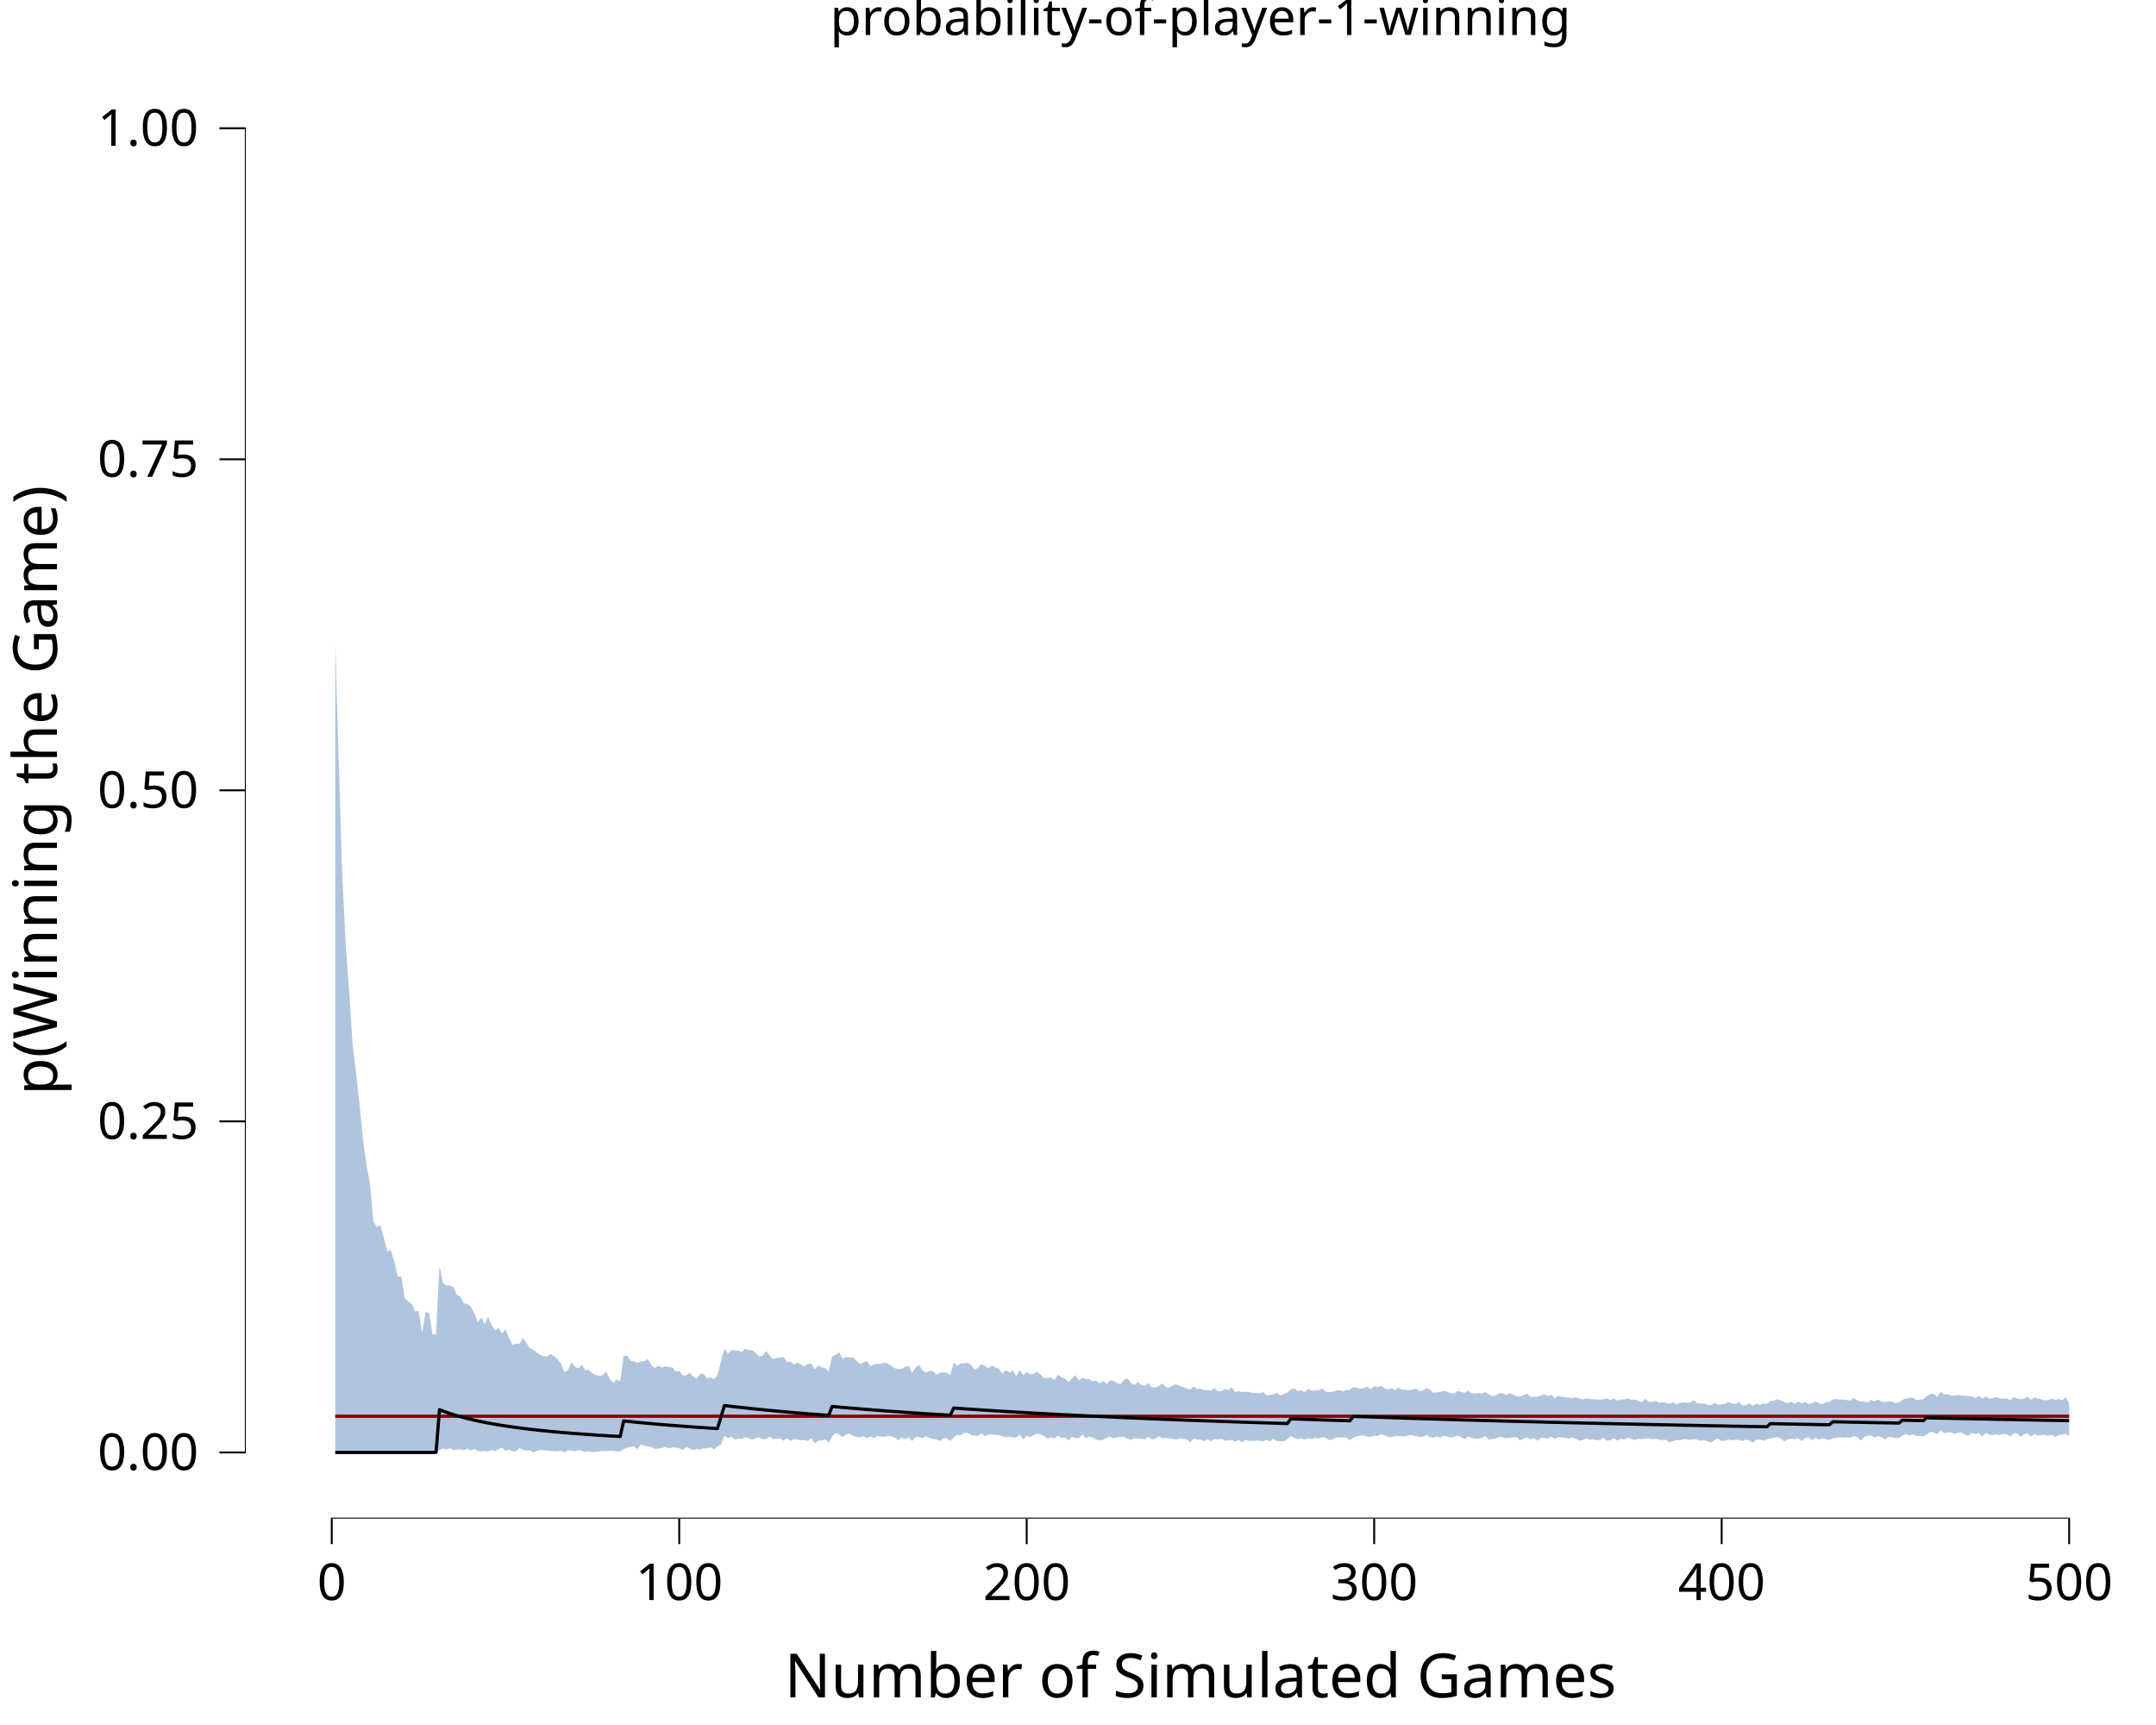
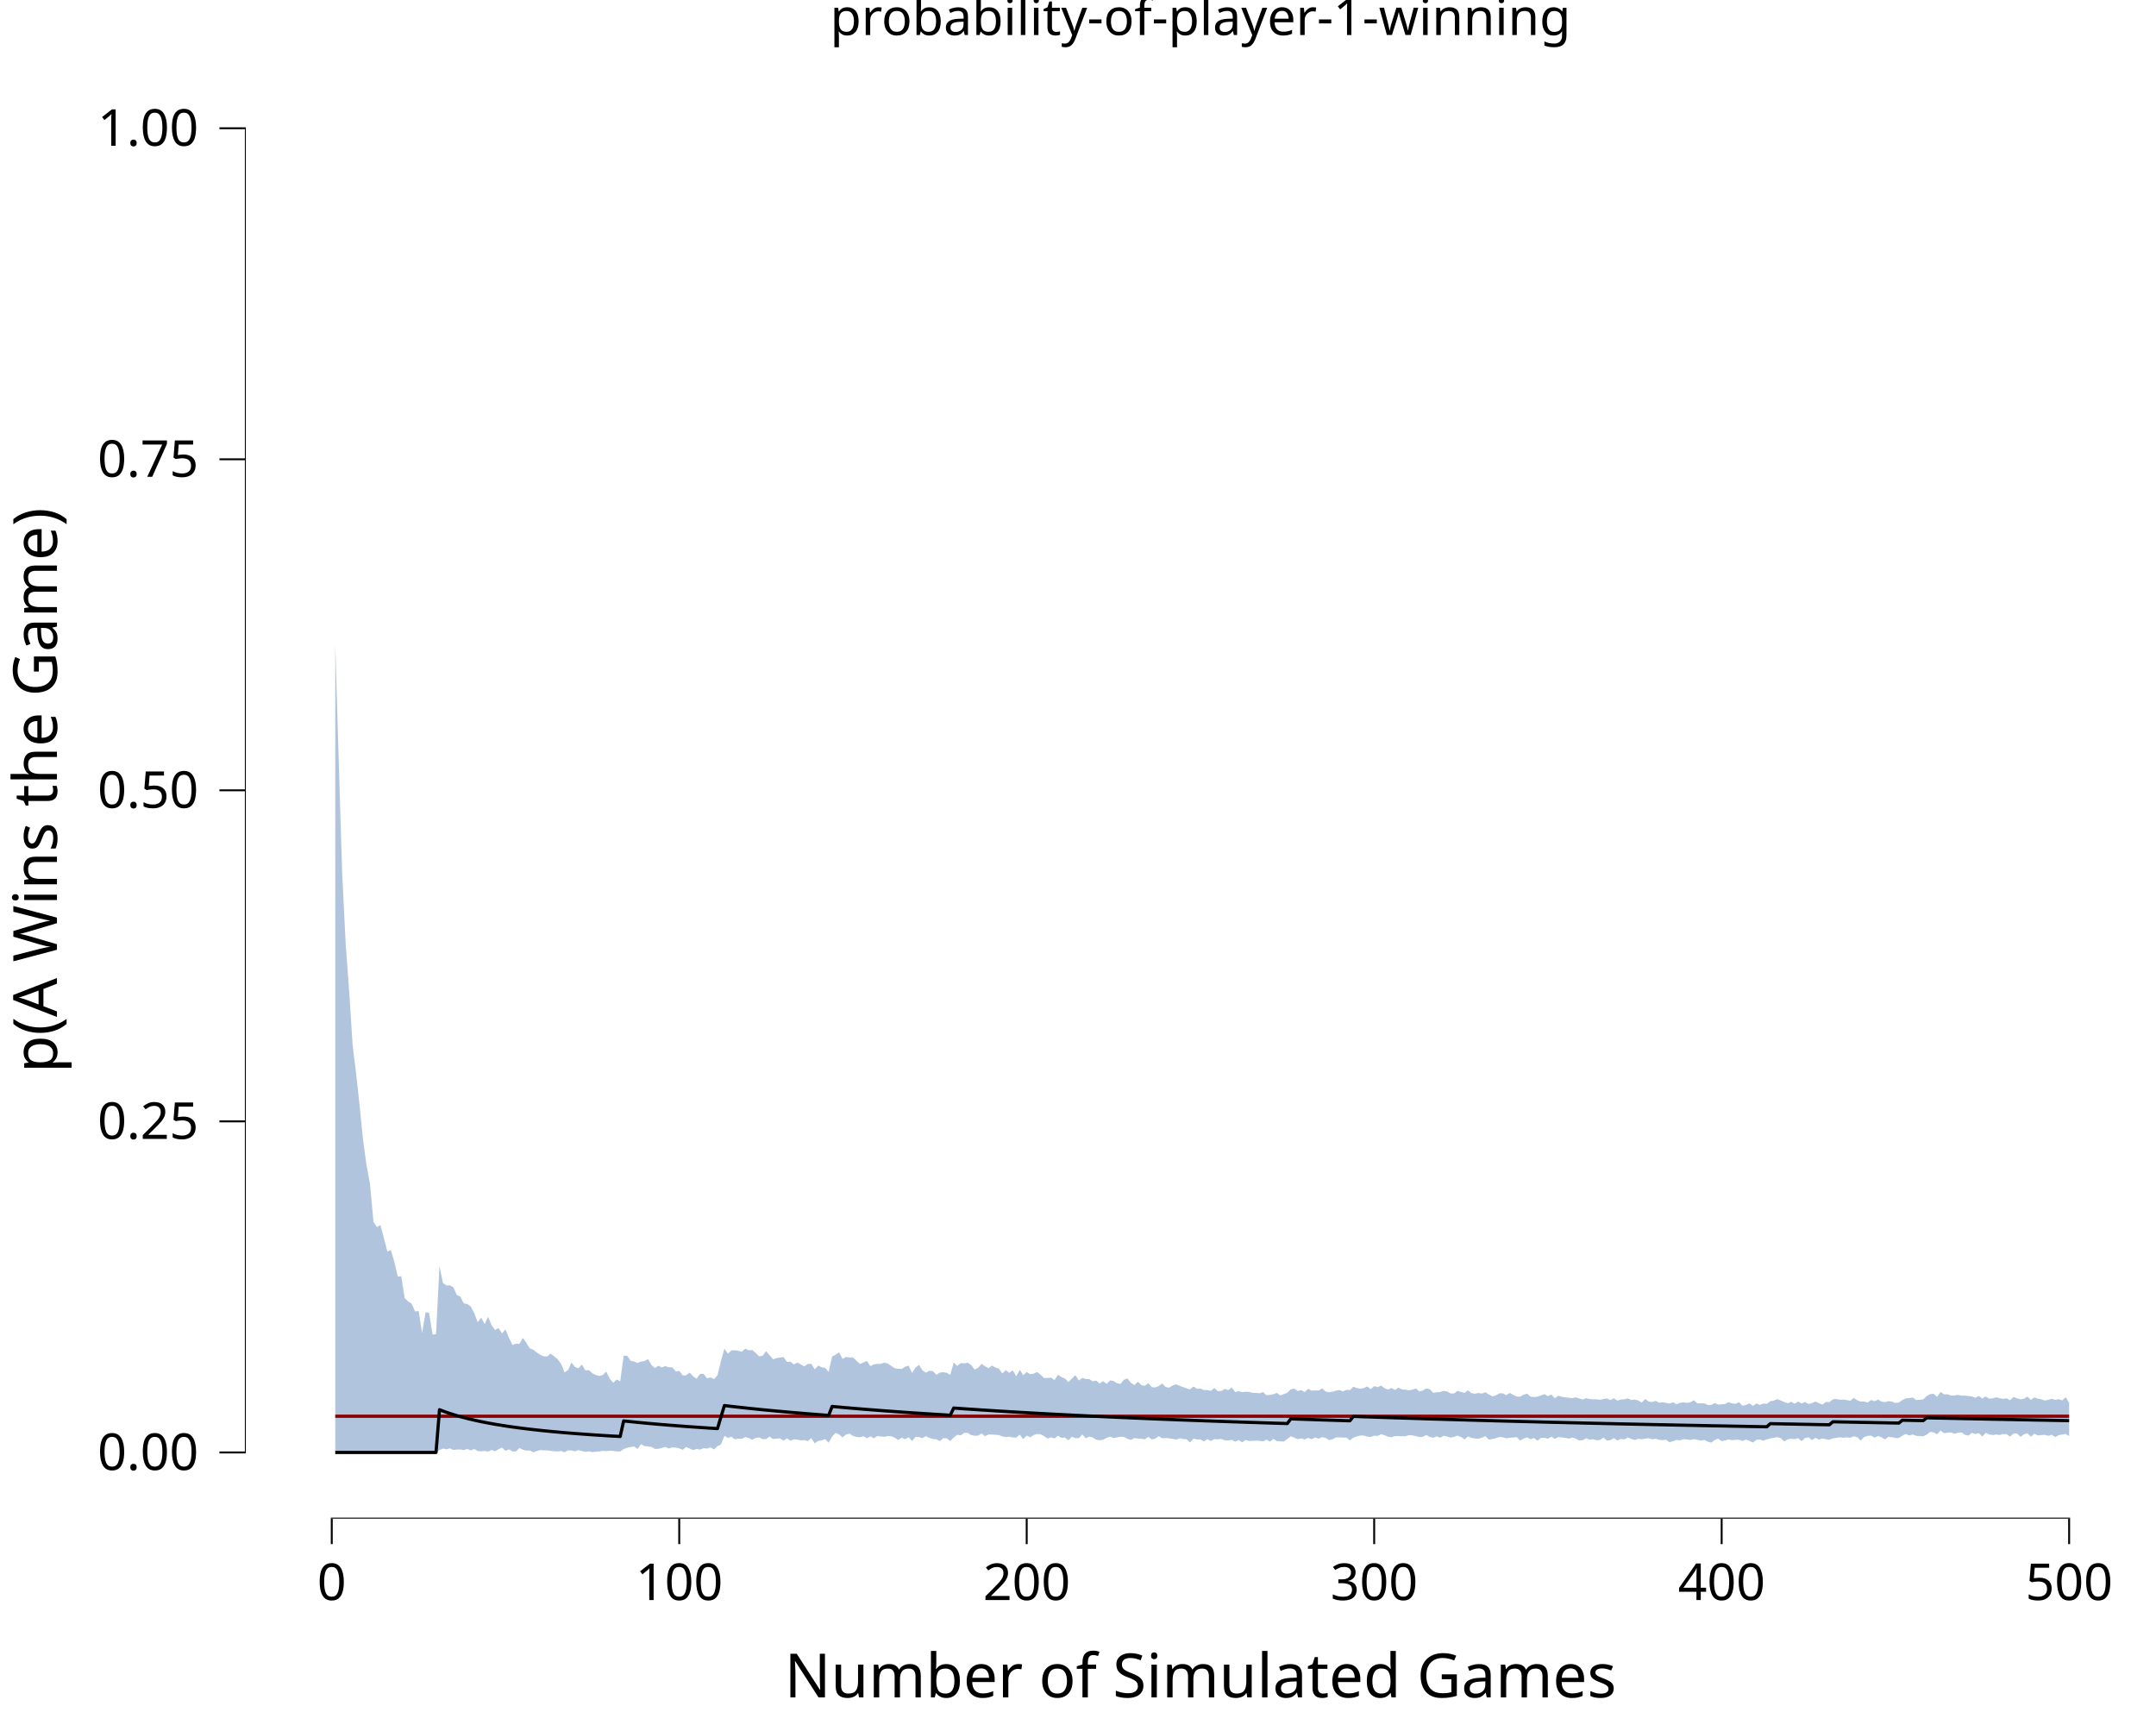
<svg xmlns="http://www.w3.org/2000/svg" class="svglite" data-engine-version="2.0" width="720.00pt" height="576.00pt" viewBox="0 0 720.00 576.00">
  <defs>
    <style type="text/css">
    .svglite line, .svglite polyline, .svglite polygon, .svglite path, .svglite rect, .svglite circle {
      fill: none;
      stroke: #000000;
      stroke-linecap: round;
      stroke-linejoin: round;
      stroke-miterlimit: 10.00;
    }
  </style>
  </defs>
  <rect width="100%" height="100%" style="stroke: none; fill: #FFFFFF;" />
  <defs>
    <clipPath id="cpMC4wMHw3MjAuMDB8MC4wMHw1NzYuMDA=">
      <rect x="0.00" y="0.00" width="720.00" height="576.00" />
    </clipPath>
  </defs>
  <g clip-path="url(#cpMC4wMHw3MjAuMDB8MC4wMHw1NzYuMDA=)">
    <rect x="0.00" y="0.00" width="720.00" height="576.00" style="stroke-width: 10.67; stroke: none;" />
  </g>
  <defs>
    <clipPath id="cpODEuNzh8NzIwLjAwfDIwLjcxfDUwNy4wOQ==">
      <rect x="81.78" y="20.71" width="638.22" height="486.39" />
    </clipPath>
  </defs>
  <g clip-path="url(#cpODEuNzh8NzIwLjAwfDIwLjcxfDUwNy4wOQ==)">
    <rect x="81.78" y="20.71" width="638.22" height="486.39" style="stroke-width: 10.67; stroke: none;" />
    <polygon points="111.96,484.95 113.12,484.91 114.28,484.94 115.44,484.98 116.60,484.91 117.76,484.98 118.92,484.90 120.08,484.98 121.24,484.97 122.40,484.98 123.56,484.96 124.72,484.98 125.88,484.93 127.04,484.97 128.20,484.92 129.36,484.98 130.52,484.96 131.68,484.98 132.84,484.94 134.00,484.96 135.16,484.98 136.32,484.94 137.48,484.94 138.64,484.95 139.80,484.97 140.96,484.98 142.13,484.98 143.29,484.98 144.45,484.99 145.61,484.95 146.77,484.19 147.93,483.68 149.09,483.96 150.25,483.61 151.41,484.17 152.57,484.02 153.73,483.99 154.89,484.22 156.05,483.78 157.21,484.32 158.37,483.82 159.53,484.51 160.69,484.62 161.85,484.50 163.01,484.71 164.17,484.15 165.33,484.60 166.49,483.90 167.65,483.37 168.81,484.48 169.97,483.93 171.13,484.64 172.30,484.67 173.46,483.51 174.62,484.08 175.78,484.38 176.94,484.33 178.10,484.94 179.26,484.51 180.42,484.21 181.58,484.28 182.74,484.30 183.90,484.47 185.06,484.60 186.22,484.67 187.38,484.50 188.54,484.93 189.70,484.29 190.86,484.34 192.02,484.63 193.18,484.17 194.34,484.53 195.50,484.80 196.66,484.63 197.82,484.90 198.98,484.73 200.14,484.68 201.31,484.47 202.47,484.55 203.63,484.43 204.79,484.47 205.95,484.65 207.11,484.66 208.27,483.87 209.43,483.41 210.59,483.18 211.75,483.01 212.91,483.84 214.07,482.24 215.23,482.87 216.39,482.96 217.55,483.16 218.71,483.80 219.87,483.78 221.03,483.49 222.19,483.14 223.35,483.66 224.51,483.30 225.67,483.37 226.83,483.61 227.99,484.12 229.15,483.17 230.31,483.68 231.48,484.20 232.64,483.82 233.80,484.04 234.96,483.58 236.12,483.70 237.28,483.26 238.44,483.97 239.60,482.89 240.76,482.33 241.92,479.44 243.08,480.14 244.24,479.75 245.40,480.60 246.56,480.40 247.72,480.44 248.88,479.85 250.04,480.16 251.20,480.75 252.36,480.15 253.52,479.97 254.68,480.56 255.84,480.51 257.00,479.68 258.16,480.51 259.32,480.37 260.49,480.31 261.65,481.05 262.81,480.28 263.97,481.11 265.13,480.58 266.29,480.72 267.45,480.97 268.61,480.86 269.77,481.20 270.93,480.22 272.09,481.95 273.25,481.12 274.41,480.98 275.57,480.52 276.73,481.73 277.89,479.70 279.05,478.47 280.21,478.96 281.37,479.95 282.53,479.00 283.69,478.68 284.85,479.48 286.01,479.81 287.17,479.93 288.33,479.58 289.49,480.24 290.66,479.61 291.82,480.25 292.98,479.52 294.14,479.65 295.30,479.78 296.46,479.51 297.62,479.60 298.78,480.04 299.94,480.86 301.10,480.04 302.26,480.59 303.42,479.91 304.58,481.18 305.74,479.80 306.90,479.87 308.06,480.21 309.22,479.54 310.38,480.15 311.54,480.48 312.70,480.60 313.86,481.20 315.02,480.21 316.18,480.28 317.34,481.18 318.50,479.99 319.67,479.09 320.83,479.28 321.99,478.45 323.15,478.45 324.31,479.20 325.47,479.40 326.63,479.38 327.79,478.64 328.95,479.56 330.11,479.00 331.27,479.01 332.43,479.10 333.59,479.18 334.75,479.64 335.91,479.86 337.07,479.74 338.23,479.98 339.39,480.02 340.55,479.04 341.71,480.56 342.87,479.35 344.03,479.91 345.19,479.17 346.35,478.81 347.51,478.91 348.67,479.53 349.84,480.35 351.00,479.94 352.16,480.30 353.32,479.40 354.48,480.11 355.64,480.01 356.80,480.94 357.96,479.73 359.12,480.22 360.28,480.21 361.44,478.98 362.60,480.26 363.76,479.70 364.92,479.97 366.08,480.75 367.24,480.91 368.40,480.77 369.56,480.12 370.72,479.71 371.88,480.21 373.04,479.96 374.20,479.73 375.36,479.82 376.52,480.44 377.68,480.78 378.85,480.18 380.01,480.34 381.17,480.42 382.33,480.62 383.49,479.75 384.65,480.65 385.81,480.40 386.97,479.54 388.13,480.27 389.29,480.16 390.45,480.29 391.61,480.45 392.77,480.72 393.93,480.25 395.09,480.51 396.25,480.58 397.41,481.64 398.57,480.37 399.73,480.63 400.89,480.65 402.05,481.28 403.21,480.54 404.37,481.19 405.53,480.55 406.69,480.62 407.85,480.47 409.02,480.97 410.18,480.97 411.34,480.77 412.50,481.40 413.66,480.85 414.82,481.61 415.98,480.81 417.14,481.15 418.30,481.13 419.46,481.05 420.62,481.07 421.78,481.31 422.94,480.71 424.10,481.39 425.26,480.43 426.42,481.22 427.58,481.28 428.74,481.36 429.90,480.51 431.06,479.57 432.22,480.06 433.38,480.58 434.54,480.29 435.70,480.66 436.86,480.14 438.02,480.57 439.19,480.00 440.35,480.40 441.51,479.89 442.67,480.11 443.83,480.86 444.99,480.61 446.15,479.96 447.31,479.97 448.47,480.01 449.63,480.03 450.79,480.95 451.95,480.07 453.11,479.65 454.27,479.35 455.43,479.35 456.59,479.71 457.75,479.82 458.91,479.38 460.07,479.48 461.23,478.90 462.39,479.27 463.55,479.75 464.71,479.91 465.87,479.52 467.03,479.52 468.20,479.57 469.36,479.57 470.52,479.22 471.68,479.29 472.84,479.52 474.00,479.87 475.16,479.77 476.32,479.14 477.48,479.84 478.64,480.08 479.80,479.60 480.96,480.07 482.12,479.43 483.28,479.69 484.44,480.03 485.60,479.77 486.76,479.36 487.92,479.85 489.08,480.61 490.24,479.66 491.40,480.13 492.56,480.32 493.72,480.41 494.88,480.06 496.04,479.53 497.20,480.71 498.37,480.50 499.53,480.25 500.69,479.83 501.85,479.95 503.01,480.25 504.17,480.10 505.33,480.00 506.49,479.86 507.65,481.01 508.81,480.38 509.97,479.96 511.13,480.60 512.29,480.16 513.45,481.07 514.61,480.12 515.77,480.12 516.93,480.41 518.09,479.72 519.25,480.47 520.41,479.84 521.57,479.99 522.73,480.13 523.89,480.38 525.05,480.01 526.21,480.35 527.38,481.03 528.54,480.89 529.70,480.26 530.86,480.71 532.02,480.59 533.18,480.92 534.34,480.81 535.50,480.02 536.66,481.05 537.82,480.84 538.98,480.21 540.14,481.02 541.30,480.46 542.46,480.67 543.62,479.99 544.78,480.49 545.94,480.83 547.10,480.44 548.26,480.59 549.42,480.36 550.58,480.25 551.74,480.59 552.90,480.42 554.06,480.76 555.22,480.87 556.38,480.75 557.55,481.57 558.71,481.22 559.87,480.78 561.03,480.96 562.19,480.54 563.35,480.65 564.51,480.83 565.67,480.55 566.83,480.76 567.99,481.04 569.15,480.82 570.31,481.38 571.47,481.72 572.63,480.82 573.79,480.38 574.95,481.22 576.11,480.98 577.27,480.65 578.43,480.90 579.59,480.78 580.75,480.76 581.91,481.15 583.07,480.67 584.23,481.12 585.39,481.71 586.56,480.77 587.72,480.64 588.88,481.08 590.04,480.61 591.20,480.29 592.36,480.12 593.52,479.89 594.68,480.19 595.84,481.31 597.00,480.62 598.16,480.41 599.32,480.57 600.48,480.22 601.64,481.22 602.80,480.18 603.96,479.94 605.12,480.87 606.28,480.11 607.44,480.70 608.60,480.30 609.76,480.55 610.92,480.78 612.08,480.28 613.24,480.12 614.40,479.91 615.56,480.07 616.73,479.95 617.89,480.09 619.05,479.60 620.21,479.87 621.37,481.05 622.53,479.84 623.69,479.44 624.85,479.37 626.01,480.05 627.17,479.50 628.33,479.94 629.49,480.64 630.65,479.81 631.81,479.89 632.97,480.14 634.13,480.16 635.29,479.38 636.45,478.82 637.61,479.33 638.77,479.00 639.93,479.45 641.09,479.52 642.25,479.60 643.41,479.06 644.57,478.14 645.73,478.27 646.90,478.93 648.06,477.67 649.22,478.57 650.38,478.39 651.54,478.30 652.70,478.75 653.86,478.43 655.02,478.29 656.18,479.09 657.34,479.37 658.50,478.45 659.66,478.84 660.82,478.52 661.98,479.67 663.14,478.45 664.30,478.99 665.46,479.19 666.62,478.99 667.78,479.16 668.94,478.84 670.10,478.88 671.26,479.71 672.42,478.67 673.58,478.64 674.74,479.77 675.91,478.93 677.07,478.64 678.23,479.73 679.39,478.75 680.55,479.32 681.71,479.18 682.87,479.12 684.03,479.43 685.19,479.08 686.35,479.87 687.51,479.21 688.67,479.01 689.83,478.81 690.99,479.55 690.99,468.44 689.83,466.54 688.67,467.62 687.51,467.17 686.35,467.44 685.19,467.08 684.03,467.43 682.87,467.65 681.71,467.24 680.55,467.05 679.39,466.61 678.23,467.42 677.07,466.34 675.91,467.07 674.74,467.24 673.58,466.94 672.42,466.46 671.26,467.55 670.10,466.92 668.94,467.09 667.78,466.89 666.62,466.58 665.46,466.92 664.30,467.03 663.14,466.29 661.98,467.00 660.82,466.12 659.66,466.75 658.50,466.28 657.34,466.14 656.18,466.01 655.02,466.03 653.86,465.77 652.70,465.95 651.54,465.98 650.38,465.57 649.22,465.60 648.06,464.79 646.90,466.44 645.73,465.40 644.57,465.52 643.41,466.18 642.25,467.29 641.09,467.39 639.93,467.50 638.77,466.64 637.61,466.83 636.45,466.95 635.29,467.49 634.13,468.30 632.97,468.49 631.81,468.00 630.65,467.87 629.49,468.20 628.33,468.01 627.17,467.31 626.01,467.90 624.85,467.48 623.69,468.34 622.53,467.99 621.37,468.00 620.21,467.56 619.05,466.80 617.89,467.72 616.73,467.50 615.56,467.32 614.40,467.39 613.24,467.16 612.08,467.26 610.92,468.19 609.76,468.14 608.60,468.99 607.44,468.53 606.28,467.98 605.12,468.52 603.96,468.81 602.80,468.14 601.64,468.66 600.48,468.01 599.32,468.73 598.16,468.06 597.00,468.58 595.84,468.17 594.68,467.65 593.52,467.20 592.36,467.68 591.20,467.88 590.04,468.78 588.88,468.65 587.72,469.15 586.56,468.62 585.39,469.43 584.23,468.60 583.07,469.14 581.91,469.38 580.75,468.22 579.59,468.76 578.43,468.63 577.27,468.17 576.11,468.83 574.95,468.91 573.79,469.01 572.63,468.50 571.47,469.13 570.31,469.12 569.15,468.60 567.99,468.61 566.83,468.59 565.67,467.58 564.51,468.25 563.35,468.46 562.19,468.24 561.03,468.43 559.87,468.90 558.71,468.22 557.55,468.69 556.38,468.44 555.22,468.22 554.06,468.38 552.90,467.77 551.74,468.20 550.58,467.98 549.42,467.13 548.26,468.33 547.10,467.65 545.94,467.33 544.78,467.48 543.62,466.93 542.46,467.26 541.30,467.33 540.14,467.68 538.98,466.93 537.82,467.49 536.66,466.95 535.50,467.16 534.34,467.40 533.18,467.23 532.02,467.25 530.86,467.14 529.70,466.87 528.54,467.34 527.38,466.96 526.21,466.59 525.05,466.84 523.89,466.73 522.73,466.60 521.57,466.42 520.41,466.02 519.25,466.93 518.09,465.64 516.93,466.20 515.77,465.51 514.61,465.98 513.45,466.37 512.29,466.50 511.13,466.36 509.97,465.35 508.81,465.72 507.65,466.39 506.49,466.29 505.33,465.76 504.17,465.13 503.01,465.86 501.85,465.23 500.69,465.26 499.53,465.95 498.37,466.25 497.20,465.64 496.04,464.87 494.88,465.33 493.72,465.14 492.56,465.37 491.40,465.19 490.24,464.25 489.08,465.11 487.92,464.77 486.76,464.43 485.60,465.30 484.44,465.29 483.28,464.63 482.12,464.41 480.96,464.80 479.80,464.91 478.64,465.06 477.48,463.87 476.32,463.60 475.16,464.30 474.00,464.62 472.84,463.62 471.68,464.04 470.52,464.26 469.36,464.02 468.20,463.96 467.03,463.35 465.87,464.13 464.71,463.46 463.55,463.99 462.39,463.53 461.23,462.67 460.07,463.19 458.91,462.84 457.75,463.86 456.59,462.95 455.43,463.51 454.27,463.72 453.11,463.47 451.95,463.05 450.79,464.18 449.63,464.09 448.47,464.61 447.31,464.14 446.15,464.35 444.99,464.70 443.83,464.88 442.67,464.63 441.51,463.59 440.35,464.31 439.19,464.27 438.02,464.35 436.86,463.76 435.70,464.83 434.54,464.17 433.38,464.48 432.22,463.68 431.06,463.92 429.90,465.05 428.74,465.48 427.58,465.99 426.42,465.11 425.26,465.53 424.10,465.81 422.94,465.89 421.78,464.83 420.62,465.24 419.46,465.10 418.30,465.10 417.14,464.76 415.98,464.74 414.82,464.87 413.66,464.51 412.50,464.85 411.34,463.28 410.18,464.18 409.02,463.77 407.85,464.48 406.69,464.53 405.53,463.47 404.37,464.43 403.21,464.14 402.05,464.16 400.89,463.66 399.73,463.74 398.57,462.96 397.41,463.95 396.25,463.60 395.09,463.16 393.93,462.75 392.77,462.22 391.61,462.63 390.45,463.35 389.29,463.16 388.13,461.93 386.97,462.83 385.81,463.28 384.65,463.20 383.49,461.83 382.33,462.75 381.17,462.52 380.01,461.40 378.85,462.49 377.68,461.77 376.52,460.27 375.36,460.72 374.20,462.09 373.04,461.87 371.88,461.14 370.72,460.92 369.56,462.11 368.40,461.17 367.24,461.99 366.08,460.98 364.92,461.27 363.76,460.47 362.60,460.49 361.44,460.11 360.28,460.96 359.12,459.19 357.96,460.30 356.80,461.48 355.64,460.32 354.48,459.85 353.32,459.05 352.16,460.83 351.00,460.01 349.84,460.13 348.67,460.16 347.51,459.01 346.35,458.13 345.19,458.69 344.03,458.86 342.87,458.12 341.71,459.22 340.55,457.40 339.39,459.58 338.23,457.58 337.07,458.42 335.91,457.49 334.75,458.64 333.59,457.00 332.43,456.64 331.27,455.98 330.11,456.86 328.95,456.19 327.79,455.43 326.63,456.73 325.47,457.33 324.31,455.79 323.15,455.03 321.99,455.25 320.83,455.15 319.67,456.09 318.50,454.99 317.34,459.08 316.18,458.40 315.02,458.19 313.86,458.33 312.70,459.08 311.54,457.83 310.38,457.72 309.22,458.33 308.06,457.61 306.90,455.73 305.74,456.67 304.58,458.45 303.42,456.00 302.26,456.37 301.10,457.12 299.94,457.05 298.78,456.88 297.62,456.07 296.46,455.29 295.30,454.99 294.14,455.40 292.98,455.45 291.82,455.58 290.66,456.19 289.49,454.41 288.33,454.95 287.17,455.43 286.01,454.36 284.85,453.25 283.69,453.28 282.53,453.12 281.37,453.74 280.21,451.56 279.05,452.38 277.89,452.95 276.73,458.07 275.57,456.76 274.41,456.57 273.25,455.99 272.09,457.26 270.93,455.40 269.77,455.45 268.61,456.24 267.45,455.61 266.29,454.96 265.13,455.62 263.97,454.67 262.81,454.75 261.65,453.12 260.49,453.30 259.32,453.50 258.16,453.88 257.00,452.50 255.84,451.16 254.68,452.70 253.52,452.90 252.36,451.75 251.20,450.81 250.04,450.86 248.88,450.32 247.72,451.37 246.56,451.03 245.40,450.87 244.24,450.94 243.08,452.02 241.92,450.33 240.76,454.47 239.60,459.21 238.44,460.52 237.28,459.93 236.12,460.24 234.96,458.73 233.80,458.75 232.64,460.37 231.48,459.59 230.31,458.34 229.15,459.24 227.99,459.25 226.83,457.77 225.67,457.93 224.51,456.55 223.35,456.56 222.19,456.16 221.03,456.61 219.87,456.02 218.71,456.83 217.55,455.79 216.39,453.80 215.23,454.50 214.07,454.64 212.91,455.10 211.75,454.63 210.59,454.37 209.43,452.69 208.27,452.70 207.11,461.24 205.95,460.61 204.79,461.72 203.63,460.39 202.47,457.99 201.31,459.15 200.14,459.43 198.98,459.13 197.82,458.56 196.66,457.46 195.50,457.61 194.34,455.65 193.18,456.86 192.02,456.45 190.86,454.97 189.70,457.49 188.54,458.26 187.38,455.46 186.22,453.82 185.06,452.91 183.90,451.99 182.74,452.95 181.58,452.89 180.42,452.37 179.26,451.62 178.10,450.69 176.94,450.25 175.78,448.40 174.62,446.77 173.46,448.76 172.30,448.66 171.13,449.10 169.97,446.72 168.81,443.92 167.65,445.25 166.49,443.45 165.33,444.12 164.17,442.50 163.01,439.70 161.85,442.15 160.69,439.99 159.53,441.52 158.37,438.45 157.21,436.28 156.05,435.41 154.89,435.23 153.73,432.95 152.57,432.43 151.41,429.86 150.25,429.19 149.09,429.23 147.93,428.42 146.77,422.74 145.61,445.51 144.45,445.59 143.29,438.40 142.13,438.14 140.96,445.09 139.80,437.72 138.64,437.94 137.48,435.33 136.32,434.60 135.16,433.46 134.00,426.17 132.84,426.26 131.68,421.27 130.52,417.41 129.36,417.89 128.20,413.42 127.04,409.08 125.88,409.75 124.72,407.99 123.56,395.26 122.40,389.08 121.24,380.65 120.08,369.06 118.92,358.37 117.76,348.95 116.60,330.85 115.44,315.17 114.28,291.82 113.12,254.08 111.96,215.25 " style="stroke-width: 1.07; stroke: none; fill: #B0C4DE;" />
    <line x1="110.48" y1="507.09" x2="691.31" y2="507.09" style="stroke-width: 0.64; stroke-linecap: butt;" />
    <line x1="81.78" y1="485.30" x2="81.78" y2="42.50" style="stroke-width: 0.64; stroke-linecap: butt;" />
    <polyline points="111.96,472.90 113.12,472.90 114.28,472.90 115.44,472.90 116.60,472.90 117.76,472.90 118.92,472.90 120.08,472.90 121.24,472.90 122.40,472.90 123.56,472.90 124.72,472.90 125.88,472.90 127.04,472.90 128.20,472.90 129.36,472.90 130.52,472.90 131.68,472.90 132.84,472.90 134.00,472.90 135.16,472.90 136.32,472.90 137.48,472.90 138.64,472.90 139.80,472.90 140.96,472.90 142.13,472.90 143.29,472.90 144.45,472.90 145.61,472.90 146.77,472.90 147.93,472.90 149.09,472.90 150.25,472.90 151.41,472.90 152.57,472.90 153.73,472.90 154.89,472.90 156.05,472.90 157.21,472.90 158.37,472.90 159.53,472.90 160.69,472.90 161.85,472.90 163.01,472.90 164.17,472.90 165.33,472.90 166.49,472.90 167.65,472.90 168.81,472.90 169.97,472.90 171.13,472.90 172.30,472.90 173.46,472.90 174.62,472.90 175.78,472.90 176.94,472.90 178.10,472.90 179.26,472.90 180.42,472.90 181.58,472.90 182.74,472.90 183.90,472.90 185.06,472.90 186.22,472.90 187.38,472.90 188.54,472.90 189.70,472.90 190.86,472.90 192.02,472.90 193.18,472.90 194.34,472.90 195.50,472.90 196.66,472.90 197.82,472.90 198.98,472.90 200.14,472.90 201.31,472.90 202.47,472.90 203.63,472.90 204.79,472.90 205.95,472.90 207.11,472.90 208.27,472.90 209.43,472.90 210.59,472.90 211.75,472.90 212.91,472.90 214.07,472.90 215.23,472.90 216.39,472.90 217.55,472.90 218.71,472.90 219.87,472.90 221.03,472.90 222.19,472.90 223.35,472.90 224.51,472.90 225.67,472.90 226.83,472.90 227.99,472.90 229.15,472.90 230.31,472.90 231.48,472.90 232.64,472.90 233.80,472.90 234.96,472.90 236.12,472.90 237.28,472.90 238.44,472.90 239.60,472.90 240.76,472.90 241.92,472.90 243.08,472.90 244.24,472.90 245.40,472.90 246.56,472.90 247.72,472.90 248.88,472.90 250.04,472.90 251.20,472.90 252.36,472.90 253.52,472.90 254.68,472.90 255.84,472.90 257.00,472.90 258.16,472.90 259.32,472.90 260.49,472.90 261.65,472.90 262.81,472.90 263.97,472.90 265.13,472.90 266.29,472.90 267.45,472.90 268.61,472.90 269.77,472.90 270.93,472.90 272.09,472.90 273.25,472.90 274.41,472.90 275.57,472.90 276.73,472.90 277.89,472.90 279.05,472.90 280.21,472.90 281.37,472.90 282.53,472.90 283.69,472.90 284.85,472.90 286.01,472.90 287.17,472.90 288.33,472.90 289.49,472.90 290.66,472.90 291.82,472.90 292.98,472.90 294.14,472.90 295.30,472.90 296.46,472.90 297.62,472.90 298.78,472.90 299.94,472.90 301.10,472.90 302.26,472.90 303.42,472.90 304.58,472.90 305.74,472.90 306.90,472.90 308.06,472.90 309.22,472.90 310.38,472.90 311.54,472.90 312.70,472.90 313.86,472.90 315.02,472.90 316.18,472.90 317.34,472.90 318.50,472.90 319.67,472.90 320.83,472.90 321.99,472.90 323.15,472.90 324.31,472.90 325.47,472.90 326.63,472.90 327.79,472.90 328.95,472.90 330.11,472.90 331.27,472.90 332.43,472.90 333.59,472.90 334.75,472.90 335.91,472.90 337.07,472.90 338.23,472.90 339.39,472.90 340.55,472.90 341.71,472.90 342.87,472.90 344.03,472.90 345.19,472.90 346.35,472.90 347.51,472.90 348.67,472.90 349.84,472.90 351.00,472.90 352.16,472.90 353.32,472.90 354.48,472.90 355.64,472.90 356.80,472.90 357.96,472.90 359.12,472.90 360.28,472.90 361.44,472.90 362.60,472.90 363.76,472.90 364.92,472.90 366.08,472.90 367.24,472.90 368.40,472.90 369.56,472.90 370.72,472.90 371.88,472.90 373.04,472.90 374.20,472.90 375.36,472.90 376.52,472.90 377.68,472.90 378.85,472.90 380.01,472.90 381.17,472.90 382.33,472.90 383.49,472.90 384.65,472.90 385.81,472.90 386.97,472.90 388.13,472.90 389.29,472.90 390.45,472.90 391.61,472.90 392.77,472.90 393.93,472.90 395.09,472.90 396.25,472.90 397.41,472.90 398.57,472.90 399.73,472.90 400.89,472.90 402.05,472.90 403.21,472.90 404.37,472.90 405.53,472.90 406.69,472.90 407.85,472.90 409.02,472.90 410.18,472.90 411.34,472.90 412.50,472.90 413.66,472.90 414.82,472.90 415.98,472.90 417.14,472.90 418.30,472.90 419.46,472.90 420.62,472.90 421.78,472.90 422.94,472.90 424.10,472.90 425.26,472.90 426.42,472.90 427.58,472.90 428.74,472.90 429.90,472.90 431.06,472.90 432.22,472.90 433.38,472.90 434.54,472.90 435.70,472.90 436.86,472.90 438.02,472.90 439.19,472.90 440.35,472.90 441.51,472.90 442.67,472.90 443.83,472.90 444.99,472.90 446.15,472.90 447.31,472.90 448.47,472.90 449.63,472.90 450.79,472.90 451.95,472.90 453.11,472.90 454.27,472.90 455.43,472.90 456.59,472.90 457.75,472.90 458.91,472.90 460.07,472.90 461.23,472.90 462.39,472.90 463.55,472.90 464.71,472.90 465.87,472.90 467.03,472.90 468.20,472.90 469.36,472.90 470.52,472.90 471.68,472.90 472.84,472.90 474.00,472.90 475.16,472.90 476.32,472.90 477.48,472.90 478.64,472.90 479.80,472.90 480.96,472.90 482.12,472.90 483.28,472.90 484.44,472.90 485.60,472.90 486.76,472.90 487.92,472.90 489.08,472.90 490.24,472.90 491.40,472.90 492.56,472.90 493.72,472.90 494.88,472.90 496.04,472.90 497.20,472.90 498.37,472.90 499.53,472.90 500.69,472.90 501.85,472.90 503.01,472.90 504.17,472.90 505.33,472.90 506.49,472.90 507.65,472.90 508.81,472.90 509.97,472.90 511.13,472.90 512.29,472.90 513.45,472.90 514.61,472.90 515.77,472.90 516.93,472.90 518.09,472.90 519.25,472.90 520.41,472.90 521.57,472.90 522.73,472.90 523.89,472.90 525.05,472.90 526.21,472.90 527.38,472.90 528.54,472.90 529.70,472.90 530.86,472.90 532.02,472.90 533.18,472.90 534.34,472.90 535.50,472.90 536.66,472.90 537.82,472.90 538.98,472.90 540.14,472.90 541.30,472.90 542.46,472.90 543.62,472.90 544.78,472.90 545.94,472.90 547.10,472.90 548.26,472.90 549.42,472.90 550.58,472.90 551.74,472.90 552.90,472.90 554.06,472.90 555.22,472.90 556.38,472.90 557.55,472.90 558.71,472.90 559.87,472.90 561.03,472.90 562.19,472.90 563.35,472.90 564.51,472.90 565.67,472.90 566.83,472.90 567.99,472.90 569.15,472.90 570.31,472.90 571.47,472.90 572.63,472.90 573.79,472.90 574.95,472.90 576.11,472.90 577.27,472.90 578.43,472.90 579.59,472.90 580.75,472.90 581.91,472.90 583.07,472.90 584.23,472.90 585.39,472.90 586.56,472.90 587.72,472.90 588.88,472.90 590.04,472.90 591.20,472.90 592.36,472.90 593.52,472.90 594.68,472.90 595.84,472.90 597.00,472.90 598.16,472.90 599.32,472.90 600.48,472.90 601.64,472.90 602.80,472.90 603.96,472.90 605.12,472.90 606.28,472.90 607.44,472.90 608.60,472.90 609.76,472.90 610.92,472.90 612.08,472.90 613.24,472.90 614.40,472.90 615.56,472.90 616.73,472.90 617.89,472.90 619.05,472.90 620.21,472.90 621.37,472.90 622.53,472.90 623.69,472.90 624.85,472.90 626.01,472.90 627.17,472.90 628.33,472.90 629.49,472.90 630.65,472.90 631.81,472.90 632.97,472.90 634.13,472.90 635.29,472.90 636.45,472.90 637.61,472.90 638.77,472.90 639.93,472.90 641.09,472.90 642.25,472.90 643.41,472.90 644.57,472.90 645.73,472.90 646.90,472.90 648.06,472.90 649.22,472.90 650.38,472.90 651.54,472.90 652.70,472.90 653.86,472.90 655.02,472.90 656.18,472.90 657.34,472.90 658.50,472.90 659.66,472.90 660.82,472.90 661.98,472.90 663.14,472.90 664.30,472.90 665.46,472.90 666.62,472.90 667.78,472.90 668.94,472.90 670.10,472.90 671.26,472.90 672.42,472.90 673.58,472.90 674.74,472.90 675.91,472.90 677.07,472.90 678.23,472.90 679.39,472.90 680.55,472.90 681.71,472.90 682.87,472.90 684.03,472.90 685.19,472.90 686.35,472.90 687.51,472.90 688.67,472.90 689.83,472.90 690.99,472.90 " style="stroke-width: 1.07; stroke: #8B0000; stroke-linecap: butt;" />
    <polyline points="111.96,484.99 113.12,484.99 114.28,484.99 115.44,484.99 116.60,484.99 117.76,484.99 118.92,484.99 120.08,484.99 121.24,484.99 122.40,484.99 123.56,484.99 124.72,484.99 125.88,484.99 127.04,484.99 128.20,484.99 129.36,484.99 130.52,484.99 131.68,484.99 132.84,484.99 134.00,484.99 135.16,484.99 136.32,484.99 137.48,484.99 138.64,484.99 139.80,484.99 140.96,484.99 142.13,484.99 143.29,484.99 144.45,484.99 145.61,484.99 146.77,470.72 147.93,471.17 149.09,471.59 150.25,471.98 151.41,472.35 152.57,472.70 153.73,473.04 154.89,473.35 156.05,473.65 157.21,473.93 158.37,474.20 159.53,474.46 160.69,474.70 161.85,474.94 163.01,475.16 164.17,475.37 165.33,475.58 166.49,475.77 167.65,475.96 168.81,476.14 169.97,476.32 171.13,476.48 172.30,476.64 173.46,476.80 174.62,476.95 175.78,477.09 176.94,477.23 178.10,477.36 179.26,477.49 180.42,477.62 181.58,477.74 182.74,477.85 183.90,477.97 185.06,478.08 186.22,478.18 187.38,478.29 188.54,478.39 189.70,478.48 190.86,478.58 192.02,478.67 193.18,478.76 194.34,478.84 195.50,478.93 196.66,479.01 197.82,479.09 198.98,479.17 200.14,479.24 201.31,479.32 202.47,479.39 203.63,479.46 204.79,479.53 205.95,479.59 207.11,479.66 208.27,474.46 209.43,474.58 210.59,474.70 211.75,474.82 212.91,474.94 214.07,475.05 215.23,475.16 216.39,475.27 217.55,475.37 218.71,475.48 219.87,475.58 221.03,475.68 222.19,475.77 223.35,475.87 224.51,475.96 225.67,476.05 226.83,476.14 227.99,476.23 229.15,476.32 230.31,476.40 231.48,476.48 232.64,476.56 233.80,476.64 234.96,476.72 236.12,476.80 237.28,476.87 238.44,476.95 239.60,477.02 240.76,473.14 241.92,469.33 243.08,469.47 244.24,469.61 245.40,469.74 246.56,469.87 247.72,470.00 248.88,470.12 250.04,470.25 251.20,470.37 252.36,470.49 253.52,470.61 254.68,470.72 255.84,470.84 257.00,470.95 258.16,471.06 259.32,471.17 260.49,471.27 261.65,471.38 262.81,471.48 263.97,471.59 265.13,471.69 266.29,471.79 267.45,471.88 268.61,471.98 269.77,472.08 270.93,472.17 272.09,472.26 273.25,472.35 274.41,472.44 275.57,472.53 276.73,472.62 277.89,469.63 279.05,469.74 280.21,469.84 281.37,469.95 282.53,470.05 283.69,470.15 284.85,470.25 286.01,470.34 287.17,470.44 288.33,470.54 289.49,470.63 290.66,470.72 291.82,470.81 292.98,470.90 294.14,470.99 295.30,471.08 296.46,471.17 297.62,471.25 298.78,471.34 299.94,471.42 301.10,471.50 302.26,471.59 303.42,471.67 304.58,471.75 305.74,471.83 306.90,471.90 308.06,471.98 309.22,472.06 310.38,472.13 311.54,472.21 312.70,472.28 313.86,472.35 315.02,472.42 316.18,472.49 317.34,472.57 318.50,470.16 319.67,470.25 320.83,470.33 321.99,470.41 323.15,470.49 324.31,470.57 325.47,470.64 326.63,470.72 327.79,470.80 328.95,470.87 330.11,470.95 331.27,471.02 332.43,471.10 333.59,471.17 334.75,471.24 335.91,471.31 337.07,471.38 338.23,471.45 339.39,471.52 340.55,471.59 341.71,471.65 342.87,471.72 344.03,471.79 345.19,471.85 346.35,471.92 347.51,471.98 348.67,472.04 349.84,472.11 351.00,472.17 352.16,472.23 353.32,472.29 354.48,472.35 355.64,472.41 356.80,472.47 357.96,472.53 359.12,472.59 360.28,472.65 361.44,472.70 362.60,472.76 363.76,472.82 364.92,472.87 366.08,472.93 367.24,472.98 368.40,473.04 369.56,473.09 370.72,473.14 371.88,473.19 373.04,473.25 374.20,473.30 375.36,473.35 376.52,473.40 377.68,473.45 378.85,473.50 380.01,473.55 381.17,473.60 382.33,473.65 383.49,473.70 384.65,473.74 385.81,473.79 386.97,473.84 388.13,473.89 389.29,473.93 390.45,473.98 391.61,474.02 392.77,474.07 393.93,474.11 395.09,474.16 396.25,474.20 397.41,474.24 398.57,474.29 399.73,474.33 400.89,474.37 402.05,474.42 403.21,474.46 404.37,474.50 405.53,474.54 406.69,474.58 407.85,474.62 409.02,474.66 410.18,474.70 411.34,474.74 412.50,474.78 413.66,474.82 414.82,474.86 415.98,474.90 417.14,474.94 418.30,474.97 419.46,475.01 420.62,475.05 421.78,475.09 422.94,475.12 424.10,475.16 425.26,475.20 426.42,475.23 427.58,475.27 428.74,475.30 429.90,475.34 431.06,473.77 432.22,473.81 433.38,473.85 434.54,473.89 435.70,473.93 436.86,473.97 438.02,474.01 439.19,474.05 440.35,474.09 441.51,474.13 442.67,474.16 443.83,474.20 444.99,474.24 446.15,474.28 447.31,474.31 448.47,474.35 449.63,474.39 450.79,474.42 451.95,472.95 453.11,472.99 454.27,473.04 455.43,473.08 456.59,473.12 457.75,473.15 458.91,473.19 460.07,473.23 461.23,473.27 462.39,473.31 463.55,473.35 464.71,473.39 465.87,473.43 467.03,473.46 468.20,473.50 469.36,473.54 470.52,473.57 471.68,473.61 472.84,473.65 474.00,473.68 475.16,473.72 476.32,473.76 477.48,473.79 478.64,473.83 479.80,473.86 480.96,473.90 482.12,473.93 483.28,473.97 484.44,474.00 485.60,474.03 486.76,474.07 487.92,474.10 489.08,474.13 490.24,474.17 491.40,474.20 492.56,474.23 493.72,474.27 494.88,474.30 496.04,474.33 497.20,474.36 498.37,474.39 499.53,474.43 500.69,474.46 501.85,474.49 503.01,474.52 504.17,474.55 505.33,474.58 506.49,474.61 507.65,474.64 508.81,474.67 509.97,474.70 511.13,474.73 512.29,474.76 513.45,474.79 514.61,474.82 515.77,474.85 516.93,474.88 518.09,474.91 519.25,474.94 520.41,474.96 521.57,474.99 522.73,475.02 523.89,475.05 525.05,475.08 526.21,475.10 527.38,475.13 528.54,475.16 529.70,475.19 530.86,475.21 532.02,475.24 533.18,475.27 534.34,475.29 535.50,475.32 536.66,475.35 537.82,475.37 538.98,475.40 540.14,475.43 541.30,475.45 542.46,475.48 543.62,475.50 544.78,475.53 545.94,475.55 547.10,475.58 548.26,475.60 549.42,475.63 550.58,475.65 551.74,475.68 552.90,475.70 554.06,475.73 555.22,475.75 556.38,475.77 557.55,475.80 558.71,475.82 559.87,475.85 561.03,475.87 562.19,475.89 563.35,475.92 564.51,475.94 565.67,475.96 566.83,475.98 567.99,476.01 569.15,476.03 570.31,476.05 571.47,476.08 572.63,476.10 573.79,476.12 574.95,476.14 576.11,476.16 577.27,476.19 578.43,476.21 579.59,476.23 580.75,476.25 581.91,476.27 583.07,476.29 584.23,476.32 585.39,476.34 586.56,476.36 587.72,476.38 588.88,476.40 590.04,476.42 591.20,475.37 592.36,475.40 593.52,475.42 594.68,475.44 595.84,475.47 597.00,475.49 598.16,475.51 599.32,475.53 600.48,475.56 601.64,475.58 602.80,475.60 603.96,475.62 605.12,475.64 606.28,475.67 607.44,475.69 608.60,475.71 609.76,475.73 610.92,475.75 612.08,474.75 613.24,474.77 614.40,474.80 615.56,474.82 616.73,474.84 617.89,474.87 619.05,474.89 620.21,474.91 621.37,474.94 622.53,474.96 623.69,474.98 624.85,475.00 626.01,475.03 627.17,475.05 628.33,475.07 629.49,475.09 630.65,475.12 631.81,475.14 632.97,475.16 634.13,475.18 635.29,474.22 636.45,474.25 637.61,474.27 638.77,474.30 639.93,474.32 641.09,474.34 642.25,474.37 643.41,473.43 644.57,473.45 645.73,473.48 646.90,473.50 648.06,473.53 649.22,473.55 650.38,473.57 651.54,473.60 652.70,473.62 653.86,473.65 655.02,473.67 656.18,473.70 657.34,473.72 658.50,473.74 659.66,473.77 660.82,473.79 661.98,473.81 663.14,473.84 664.30,473.86 665.46,473.89 666.62,473.91 667.78,473.93 668.94,473.95 670.10,473.98 671.26,474.00 672.42,474.02 673.58,474.05 674.74,474.07 675.91,474.09 677.07,474.11 678.23,474.13 679.39,474.16 680.55,474.18 681.71,474.20 682.87,474.22 684.03,474.24 685.19,474.27 686.35,474.29 687.51,474.31 688.67,474.33 689.83,474.35 690.99,474.37 " style="stroke-width: 1.07; stroke-linecap: butt;" />
    <rect x="81.78" y="20.71" width="638.22" height="486.39" style="stroke-width: 0.00; stroke: none;" />
  </g>
  <g clip-path="url(#cpMC4wMHw3MjAuMDB8MC4wMHw1NzYuMDA=)">
    <polyline points="81.78,507.09 81.78,20.71 " style="stroke-width: 0.00; stroke: none; stroke-linecap: butt;" />
    <text x="66.31" y="490.84" text-anchor="end" style="font-size: 17.00px; font-family: sans;" textLength="33.09px" lengthAdjust="spacingAndGlyphs">0.00</text>
    <text x="66.31" y="380.29" text-anchor="end" style="font-size: 17.00px; font-family: sans;" textLength="33.09px" lengthAdjust="spacingAndGlyphs">0.25</text>
    <text x="66.31" y="269.75" text-anchor="end" style="font-size: 17.00px; font-family: sans;" textLength="33.09px" lengthAdjust="spacingAndGlyphs">0.50</text>
    <text x="66.31" y="159.21" text-anchor="end" style="font-size: 17.00px; font-family: sans;" textLength="33.09px" lengthAdjust="spacingAndGlyphs">0.75</text>
    <text x="66.31" y="48.67" text-anchor="end" style="font-size: 17.00px; font-family: sans;" textLength="33.09px" lengthAdjust="spacingAndGlyphs">1.00</text>
    <polyline points="73.28,484.99 81.78,484.99 " style="stroke-width: 0.64; stroke-linecap: butt;" />
    <polyline points="73.28,374.44 81.78,374.44 " style="stroke-width: 0.64; stroke-linecap: butt;" />
    <polyline points="73.28,263.90 81.78,263.90 " style="stroke-width: 0.64; stroke-linecap: butt;" />
    <polyline points="73.28,153.36 81.78,153.36 " style="stroke-width: 0.64; stroke-linecap: butt;" />
    <polyline points="73.28,42.82 81.78,42.82 " style="stroke-width: 0.64; stroke-linecap: butt;" />
    <polyline points="81.78,507.09 720.00,507.09 " style="stroke-width: 0.00; stroke: none; stroke-linecap: butt;" />
    <polyline points="110.79,515.60 110.79,507.09 " style="stroke-width: 0.64; stroke-linecap: butt;" />
    <polyline points="226.83,515.60 226.83,507.09 " style="stroke-width: 0.64; stroke-linecap: butt;" />
    <polyline points="342.87,515.60 342.87,507.09 " style="stroke-width: 0.64; stroke-linecap: butt;" />
    <polyline points="458.91,515.60 458.91,507.09 " style="stroke-width: 0.64; stroke-linecap: butt;" />
    <polyline points="574.95,515.60 574.95,507.09 " style="stroke-width: 0.64; stroke-linecap: butt;" />
    <polyline points="690.99,515.60 690.99,507.09 " style="stroke-width: 0.64; stroke-linecap: butt;" />
    <text x="110.79" y="534.27" text-anchor="middle" style="font-size: 17.00px; font-family: sans;" textLength="9.46px" lengthAdjust="spacingAndGlyphs">0</text>
    <text x="226.83" y="534.27" text-anchor="middle" style="font-size: 17.00px; font-family: sans;" textLength="28.37px" lengthAdjust="spacingAndGlyphs">100</text>
    <text x="342.87" y="534.27" text-anchor="middle" style="font-size: 17.00px; font-family: sans;" textLength="28.37px" lengthAdjust="spacingAndGlyphs">200</text>
    <text x="458.91" y="534.27" text-anchor="middle" style="font-size: 17.00px; font-family: sans;" textLength="28.37px" lengthAdjust="spacingAndGlyphs">300</text>
    <text x="574.95" y="534.27" text-anchor="middle" style="font-size: 17.00px; font-family: sans;" textLength="28.37px" lengthAdjust="spacingAndGlyphs">400</text>
    <text x="690.99" y="534.27" text-anchor="middle" style="font-size: 17.00px; font-family: sans;" textLength="28.37px" lengthAdjust="spacingAndGlyphs">500</text>
    <text x="400.89" y="566.78" text-anchor="middle" style="font-size: 20.40px; font-family: sans;" textLength="263.09px" lengthAdjust="spacingAndGlyphs">Number of Simulated Games</text>
-     <text transform="translate(19.02,263.90) rotate(-90)" text-anchor="middle" style="font-size: 20.40px; font-family: sans;" textLength="193.89px" lengthAdjust="spacingAndGlyphs">p(Winning the Game)</text>
+     <text transform="translate(19.02,263.90) rotate(-90)" text-anchor="middle" style="font-size: 20.40px; font-family: sans;" textLength="184.81px" lengthAdjust="spacingAndGlyphs">p(A Wins the Game)</text>
    <text x="400.89" y="11.70" text-anchor="middle" style="font-size: 17.00px; font-family: sans;" textLength="227.73px" lengthAdjust="spacingAndGlyphs">probability-of-player-1-winning</text>
  </g>
</svg>
